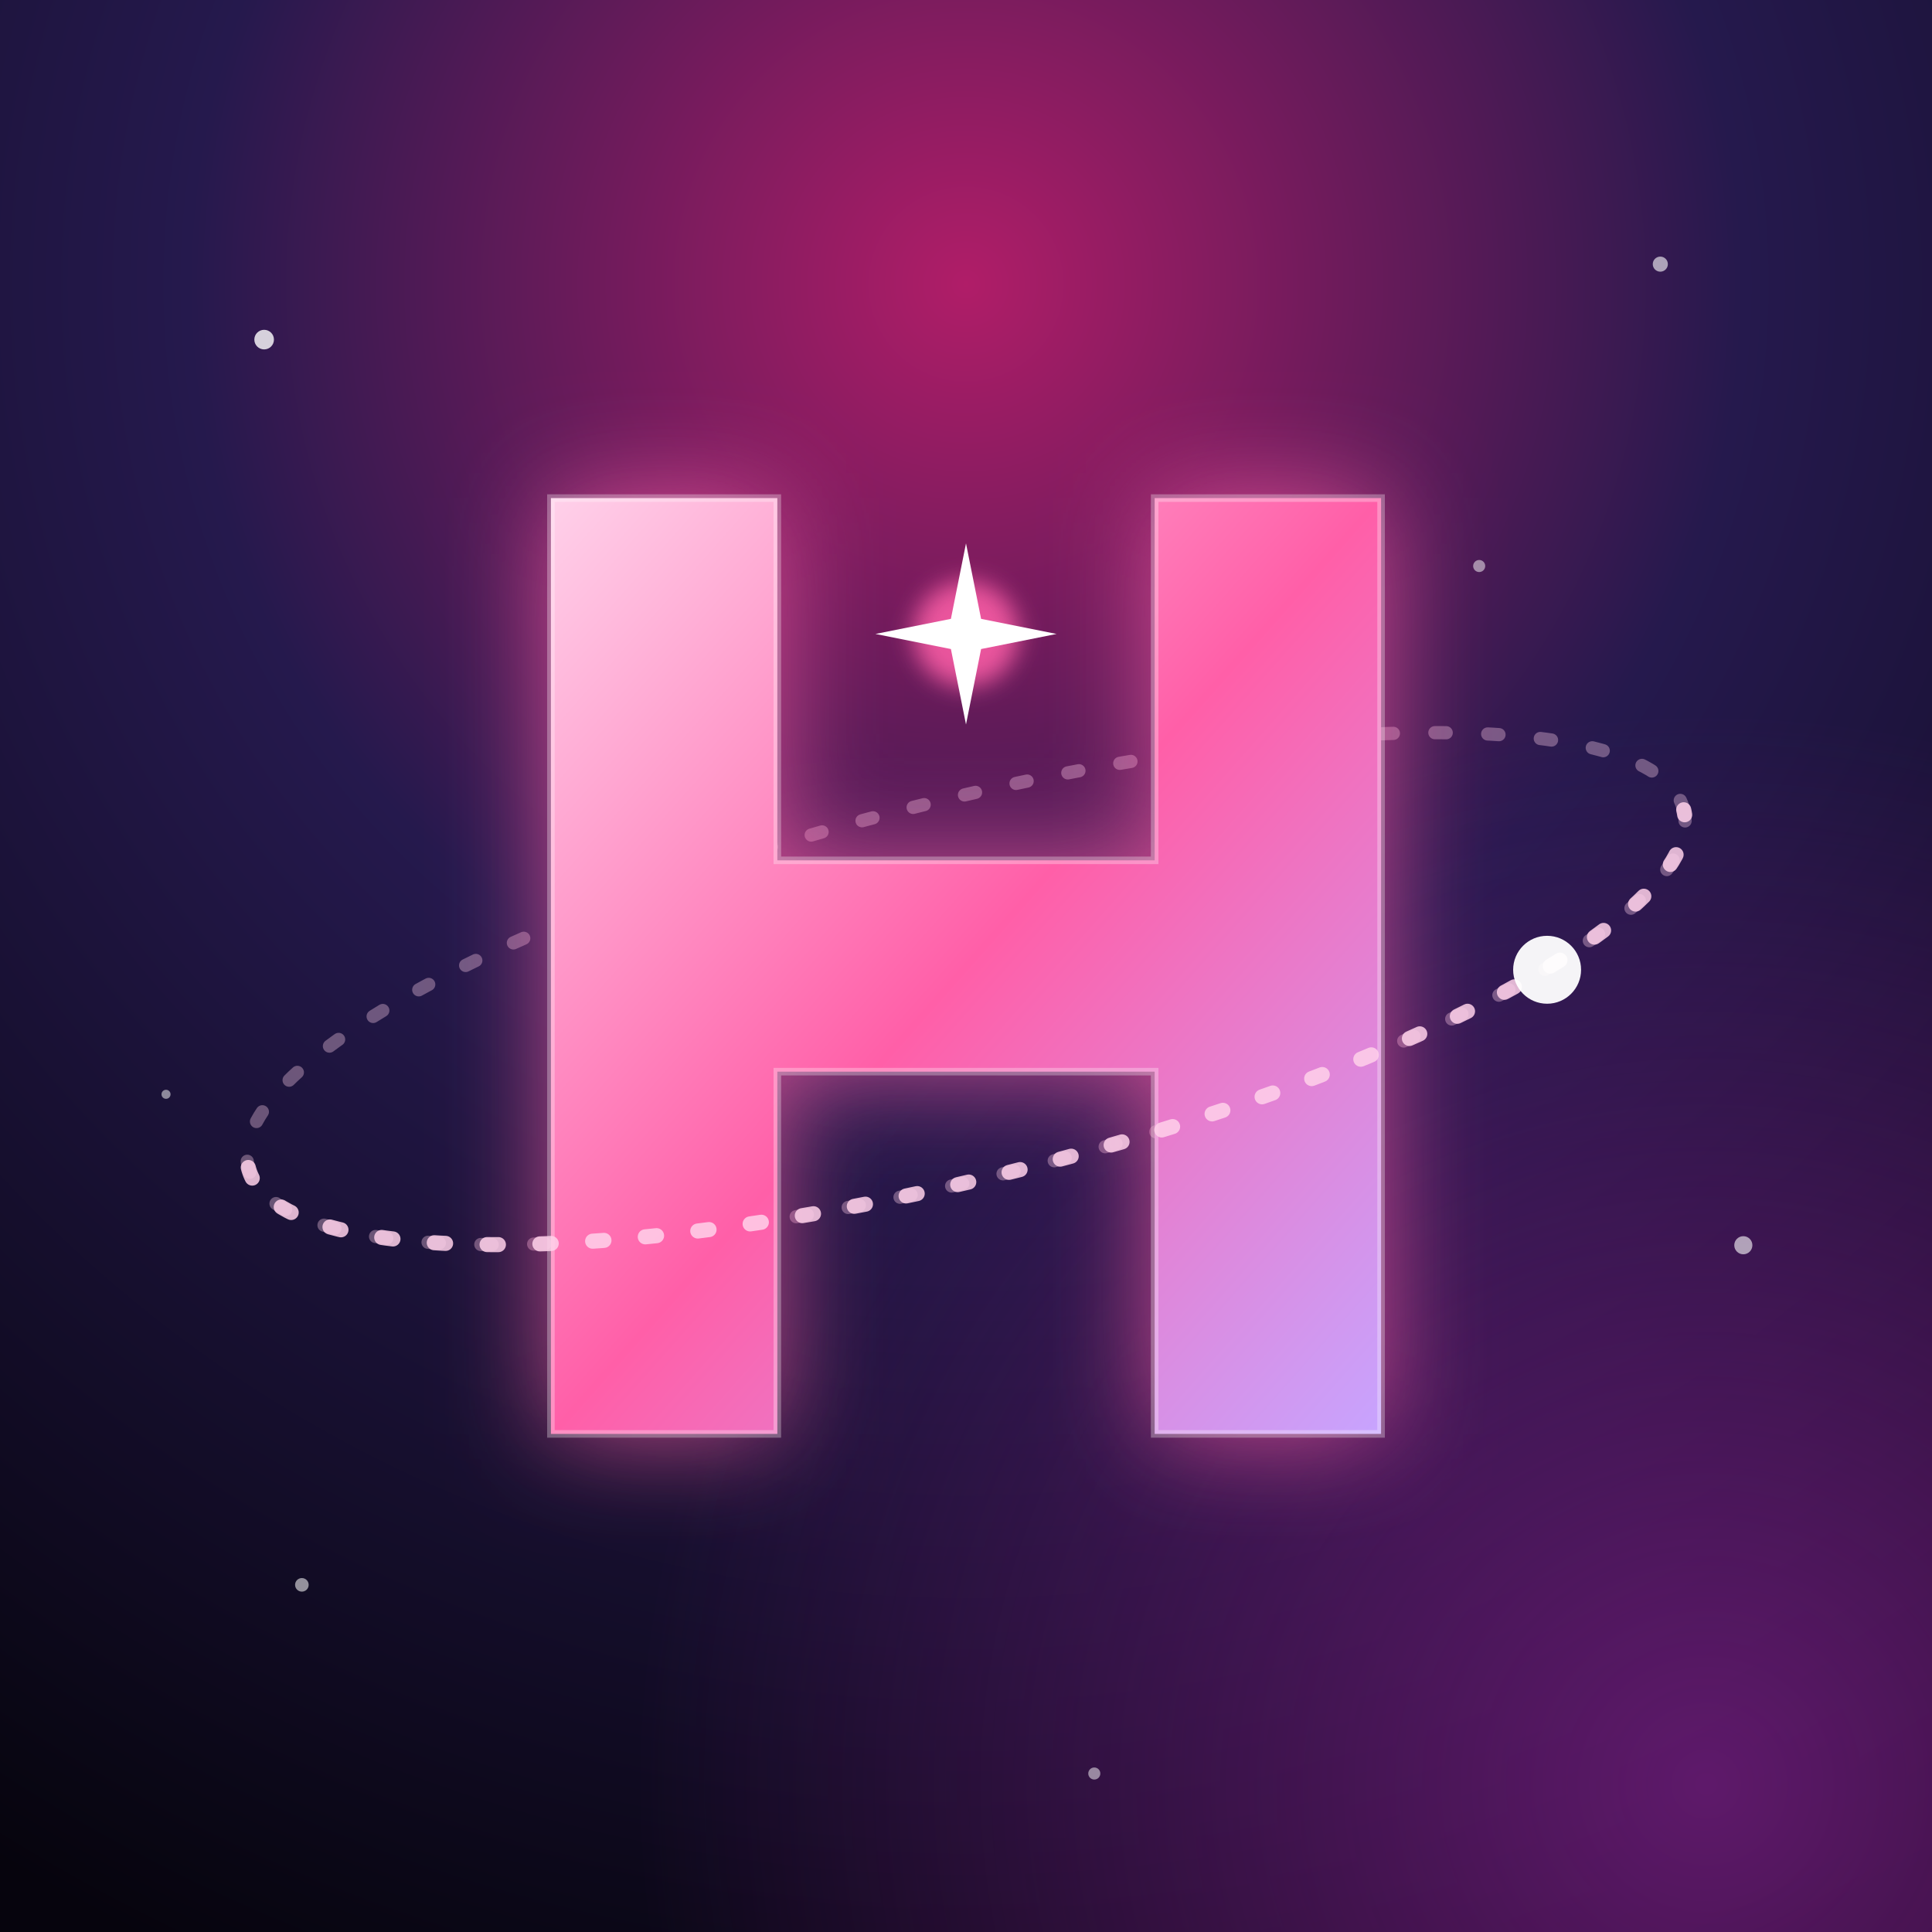
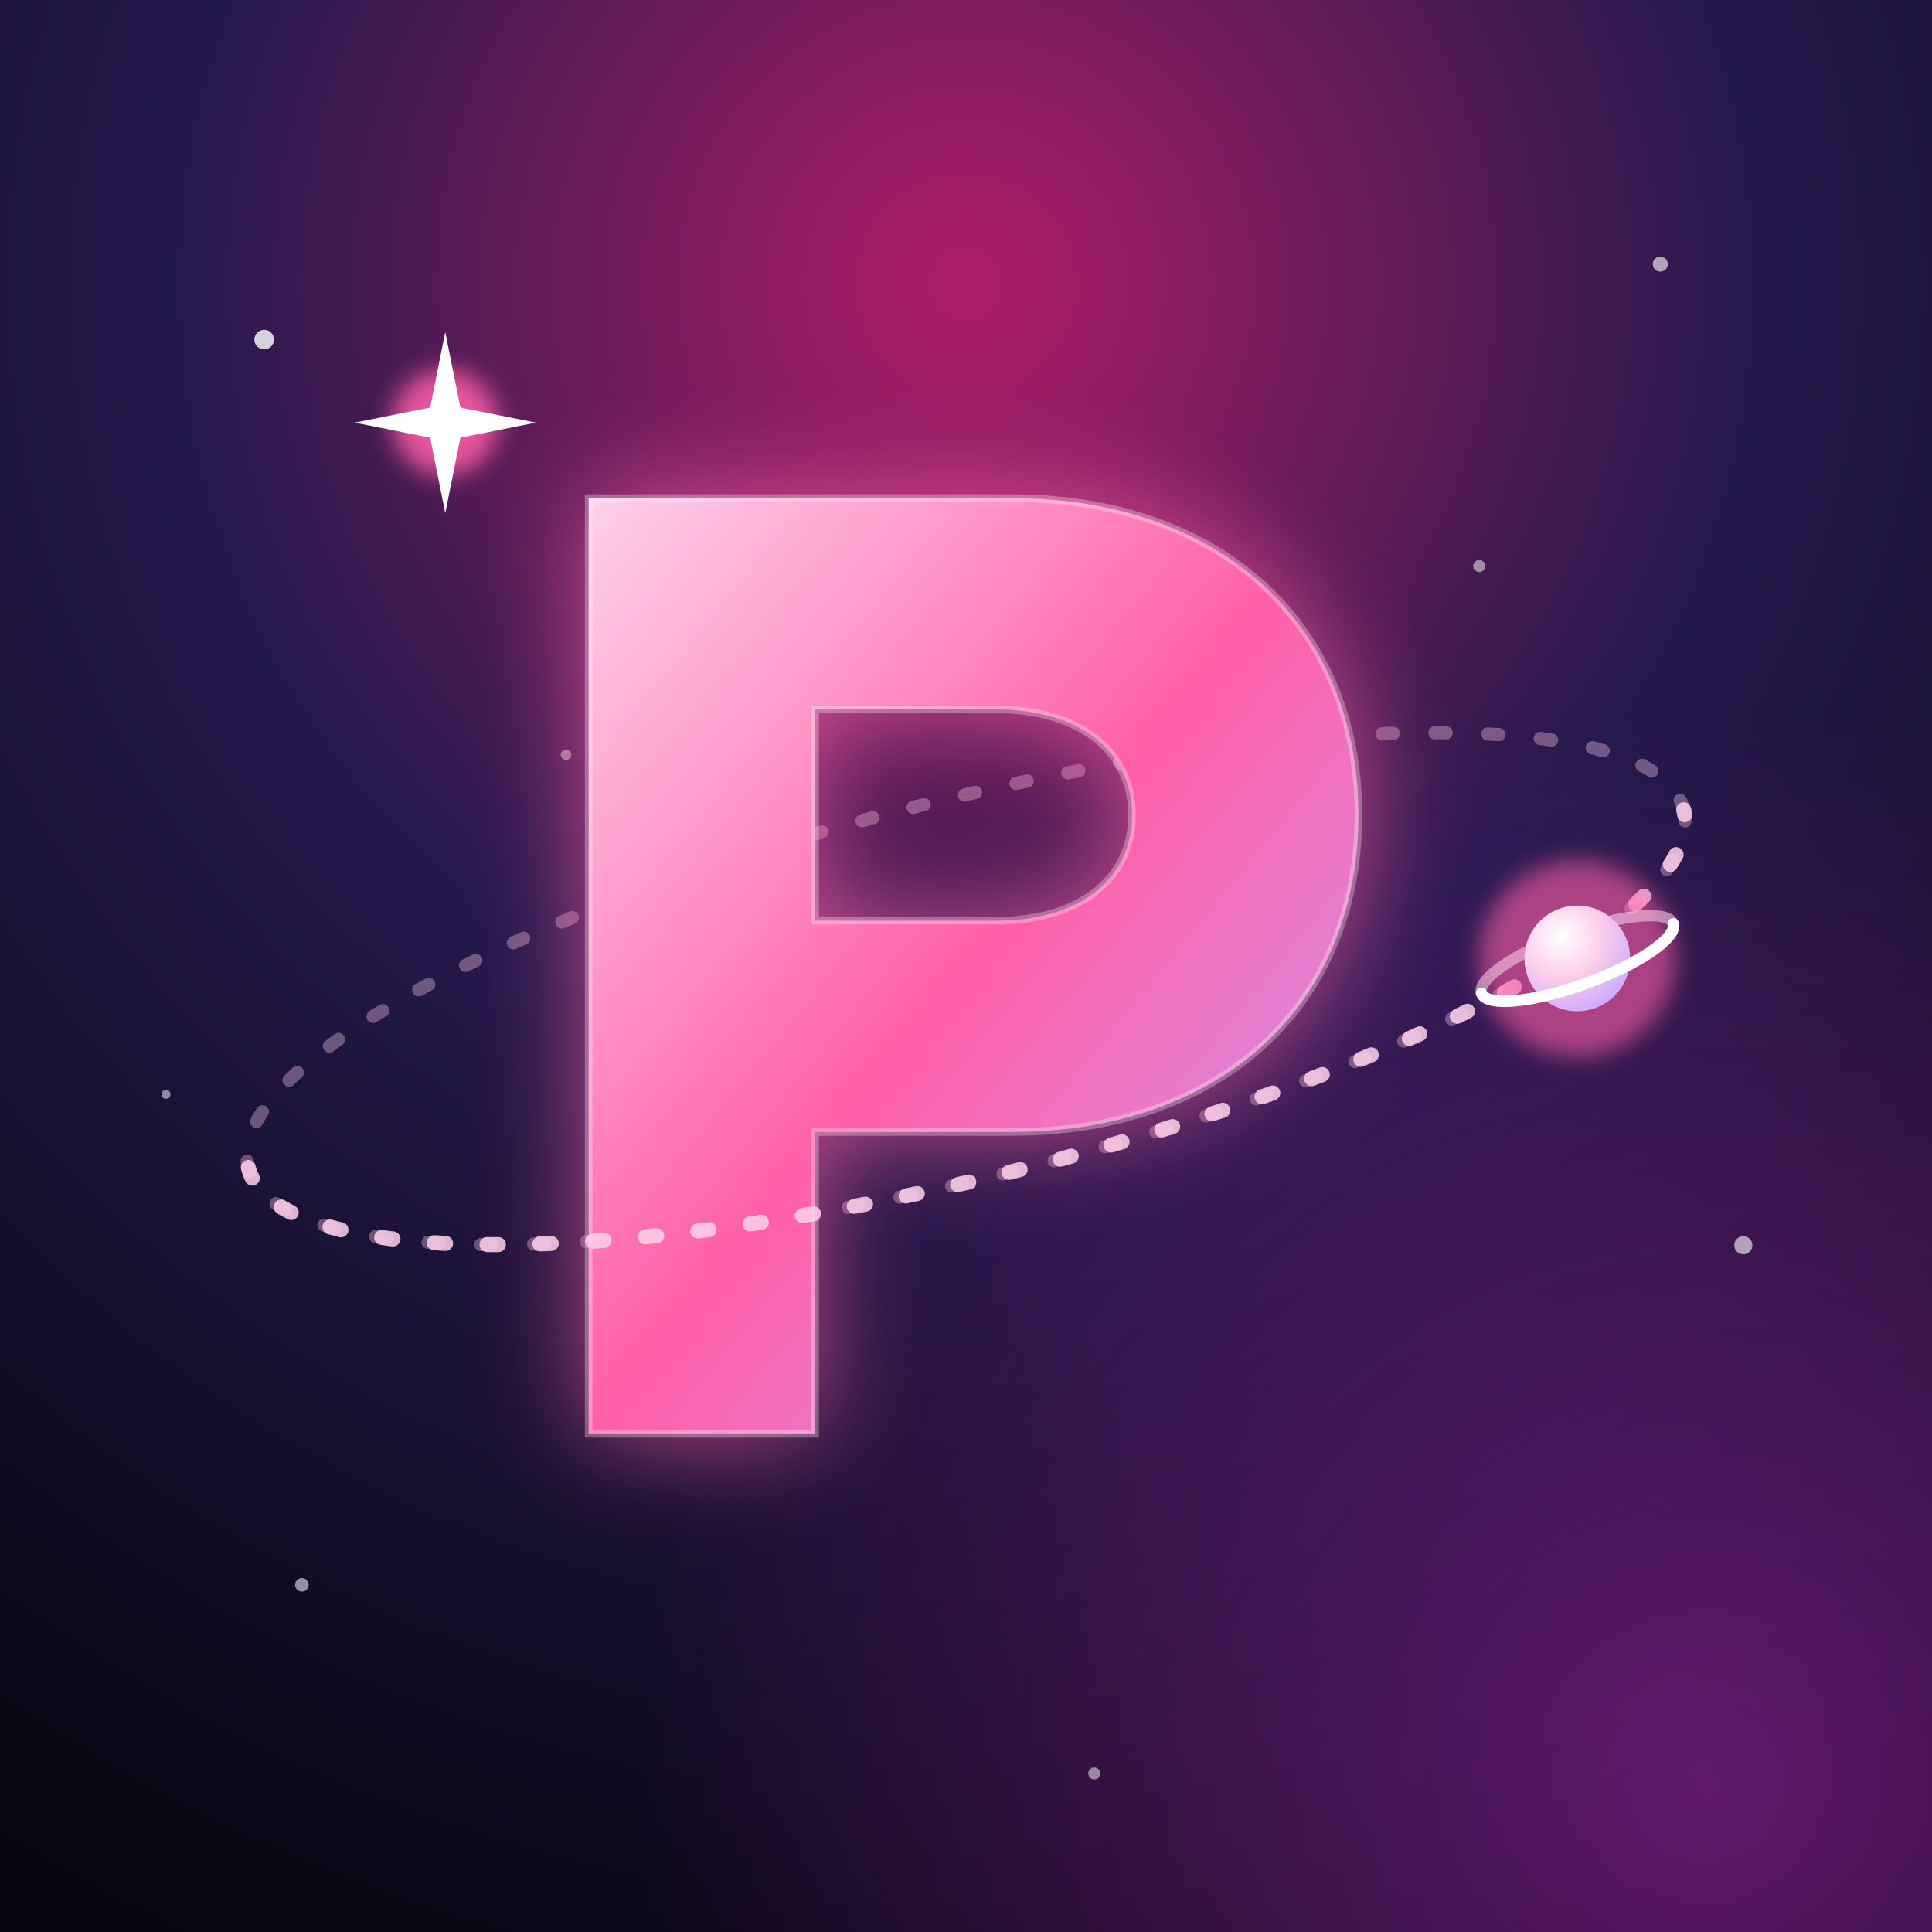
<svg xmlns="http://www.w3.org/2000/svg" viewBox="0 0 512 512">
  <defs>
    <radialGradient id="sky" cx="50%" cy="15%" r="95%">
      <stop offset="0" stop-color="#B01D68" />
      <stop offset=".42" stop-color="#25194D" />
      <stop offset="1" stop-color="#06040D" />
    </radialGradient>
    <radialGradient id="neb" cx="88%" cy="92%" r="55%">
      <stop offset="0" stop-color="#7A1F86" stop-opacity=".75" />
      <stop offset="1" stop-color="#7A1F86" stop-opacity="0" />
    </radialGradient>
    <linearGradient id="letter" x1="0" y1="0" x2="1" y2="1">
      <stop offset="0" stop-color="#FFD1EA" />
      <stop offset=".5" stop-color="#FF5FA8" />
      <stop offset="1" stop-color="#C7A4FF" />
    </linearGradient>
+     <radialGradient id="world" cx="35%" cy="30%" r="80%">
+       <stop offset="0" stop-color="#FFFFFF" />
+       <stop offset=".45" stop-color="#FFD1EA" />
+       <stop offset="1" stop-color="#C7A4FF" />
+     </radialGradient>
    <filter id="glow" x="-40%" y="-40%" width="180%" height="180%">
      <feGaussianBlur stdDeviation="14" />
    </filter>
    <filter id="twinkle" x="-100%" y="-100%" width="300%" height="300%">
      <feGaussianBlur stdDeviation="3" />
    </filter>
  </defs>
  <rect width="512" height="512" fill="url(#sky)" />
  <rect width="512" height="512" fill="url(#neb)" />
  <g fill="#fff">
    <circle cx="70" cy="90" r="2.6" opacity=".8" />
    <circle cx="440" cy="70" r="2" opacity=".6" />
    <circle cx="462" cy="330" r="2.4" opacity=".6" />
    <circle cx="80" cy="420" r="1.8" opacity=".55" />
    <circle cx="290" cy="470" r="1.6" opacity=".5" />
    <circle cx="150" cy="200" r="1.4" opacity=".45" />
    <circle cx="392" cy="150" r="1.6" opacity=".5" />
    <circle cx="44" cy="290" r="1.2" opacity=".5" />
  </g>
  <ellipse cx="256" cy="262" rx="196" ry="50" fill="none" stroke="#FFD1EA" stroke-opacity=".35" stroke-width="3.5" stroke-dasharray="3 11" stroke-linecap="round" transform="rotate(-14 256 262)" />
-   <path d="M146 380V132h60v96h100v-96h60v248h-60V284H206v96z" fill="#FF5FA8" opacity=".75" filter="url(#glow)" />
-   <path d="M146 380V132h60v96h100v-96h60v248h-60V284H206v96z" fill="url(#letter)" />
-   <path d="M146 380V132h60v96h100v-96h60v248h-60V284H206v96z" fill="none" stroke="#fff" stroke-opacity=".3" stroke-width="2" />
+   <path d="M156 380V132h112c56 0 92 34 92 84s-36 84-92 84h-52v80zm60-136h48c22 0 36-11 36-28s-14-28-36-28h-48z" fill-rule="evenodd" fill="#FF5FA8" opacity=".75" filter="url(#glow)" />
+   <path d="M156 380V132h112c56 0 92 34 92 84s-36 84-92 84h-52v80zm60-136h48c22 0 36-11 36-28s-14-28-36-28h-48z" fill-rule="evenodd" fill="url(#letter)" />
+   <path d="M156 380V132h112c56 0 92 34 92 84s-36 84-92 84h-52v80zm60-136h48c22 0 36-11 36-28s-14-28-36-28h-48z" fill-rule="evenodd" fill="none" stroke="#fff" stroke-opacity=".3" stroke-width="2" />
  <path d="M65.8 309.4A196 50-14 0 0 446.2 214.6" fill="none" stroke="#FFD1EA" stroke-opacity=".85" stroke-width="4" stroke-dasharray="3 11" stroke-linecap="round" />
-   <g transform="translate(256 168)">
+   <g transform="translate(118 112)">
    <circle r="14" fill="#FF5FA8" opacity=".85" filter="url(#twinkle)" />
    <path d="M0-24 4-4 24 0 4 4 0 24-4 4-24 0-4-4z" fill="#fff" />
  </g>
-   <circle cx="410" cy="257" r="9" fill="#fff" opacity=".95" />
+   <g transform="translate(418 254)">
+     <circle r="26" fill="#FF5FA8" opacity=".6" filter="url(#twinkle)" />
+     <ellipse rx="27" ry="7" fill="none" stroke="#FFD1EA" stroke-opacity=".55" stroke-width="3" transform="rotate(-20)" />
+     <circle r="14" fill="url(#world)" />
+     <path d="M-25.4 9.2A27 7-20 0 0 25.4-9.2" fill="none" stroke="#fff" stroke-width="3" stroke-linecap="round" transform="rotate(0)" />
+   </g>
</svg>
